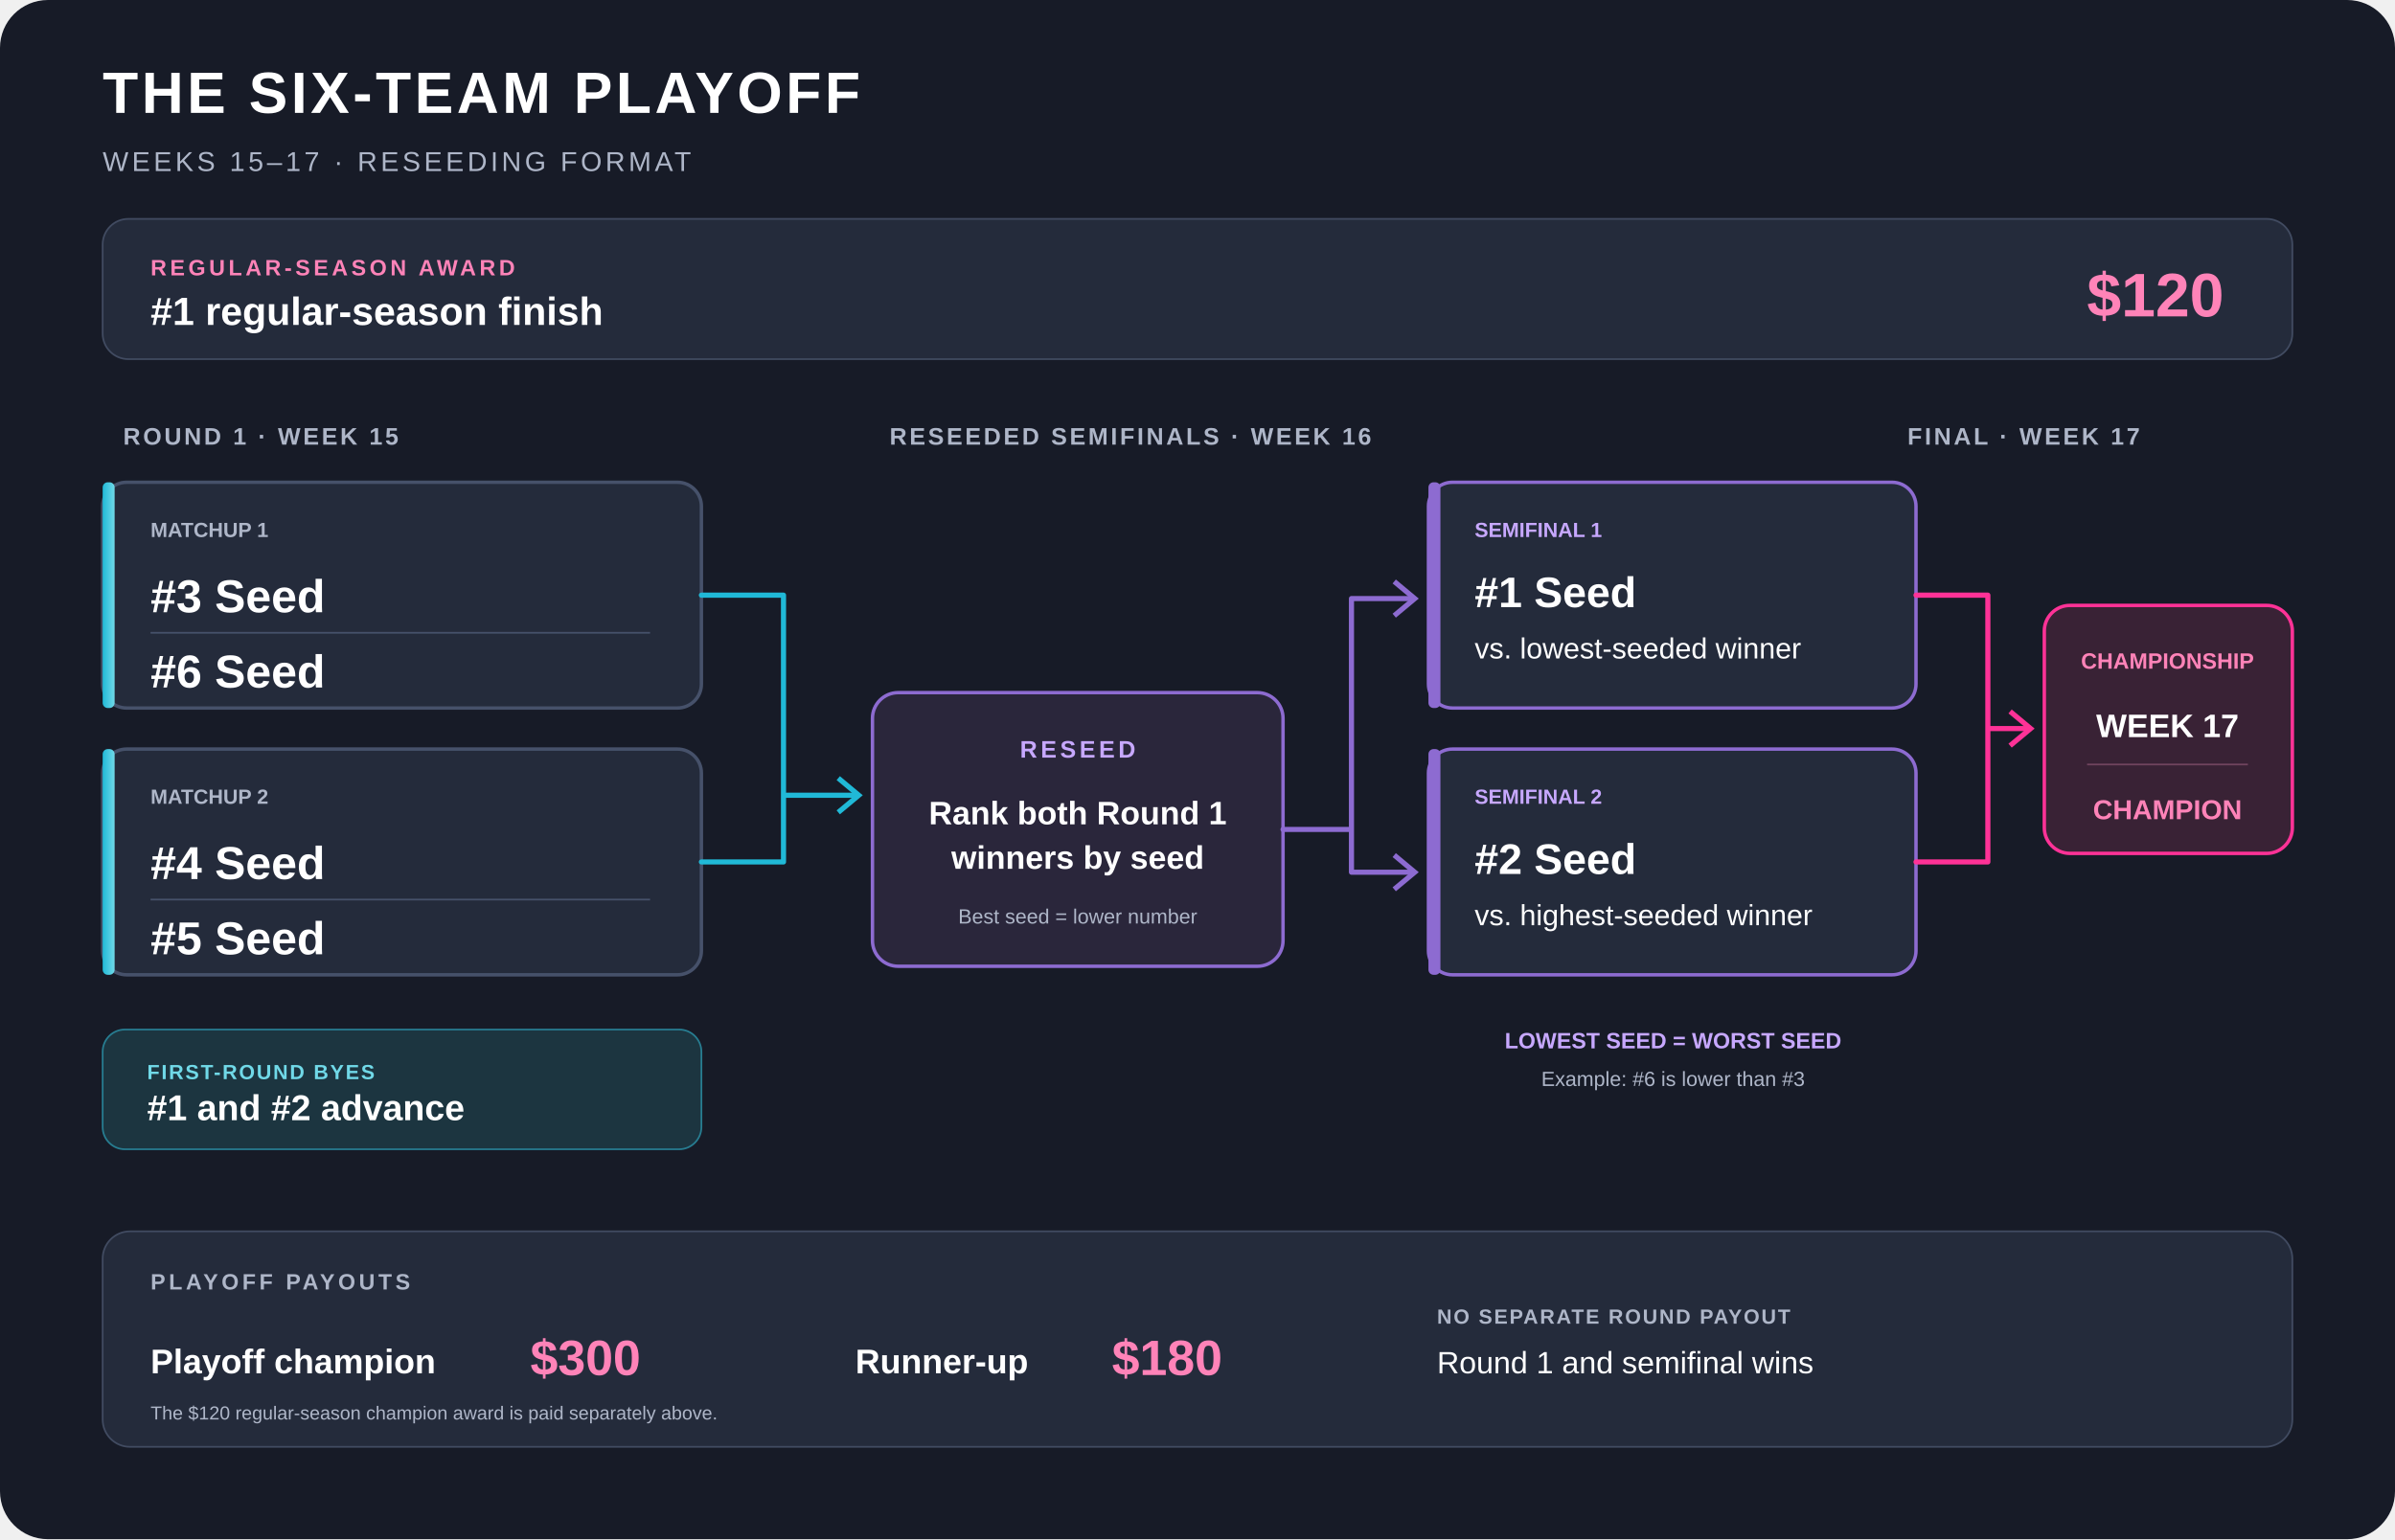
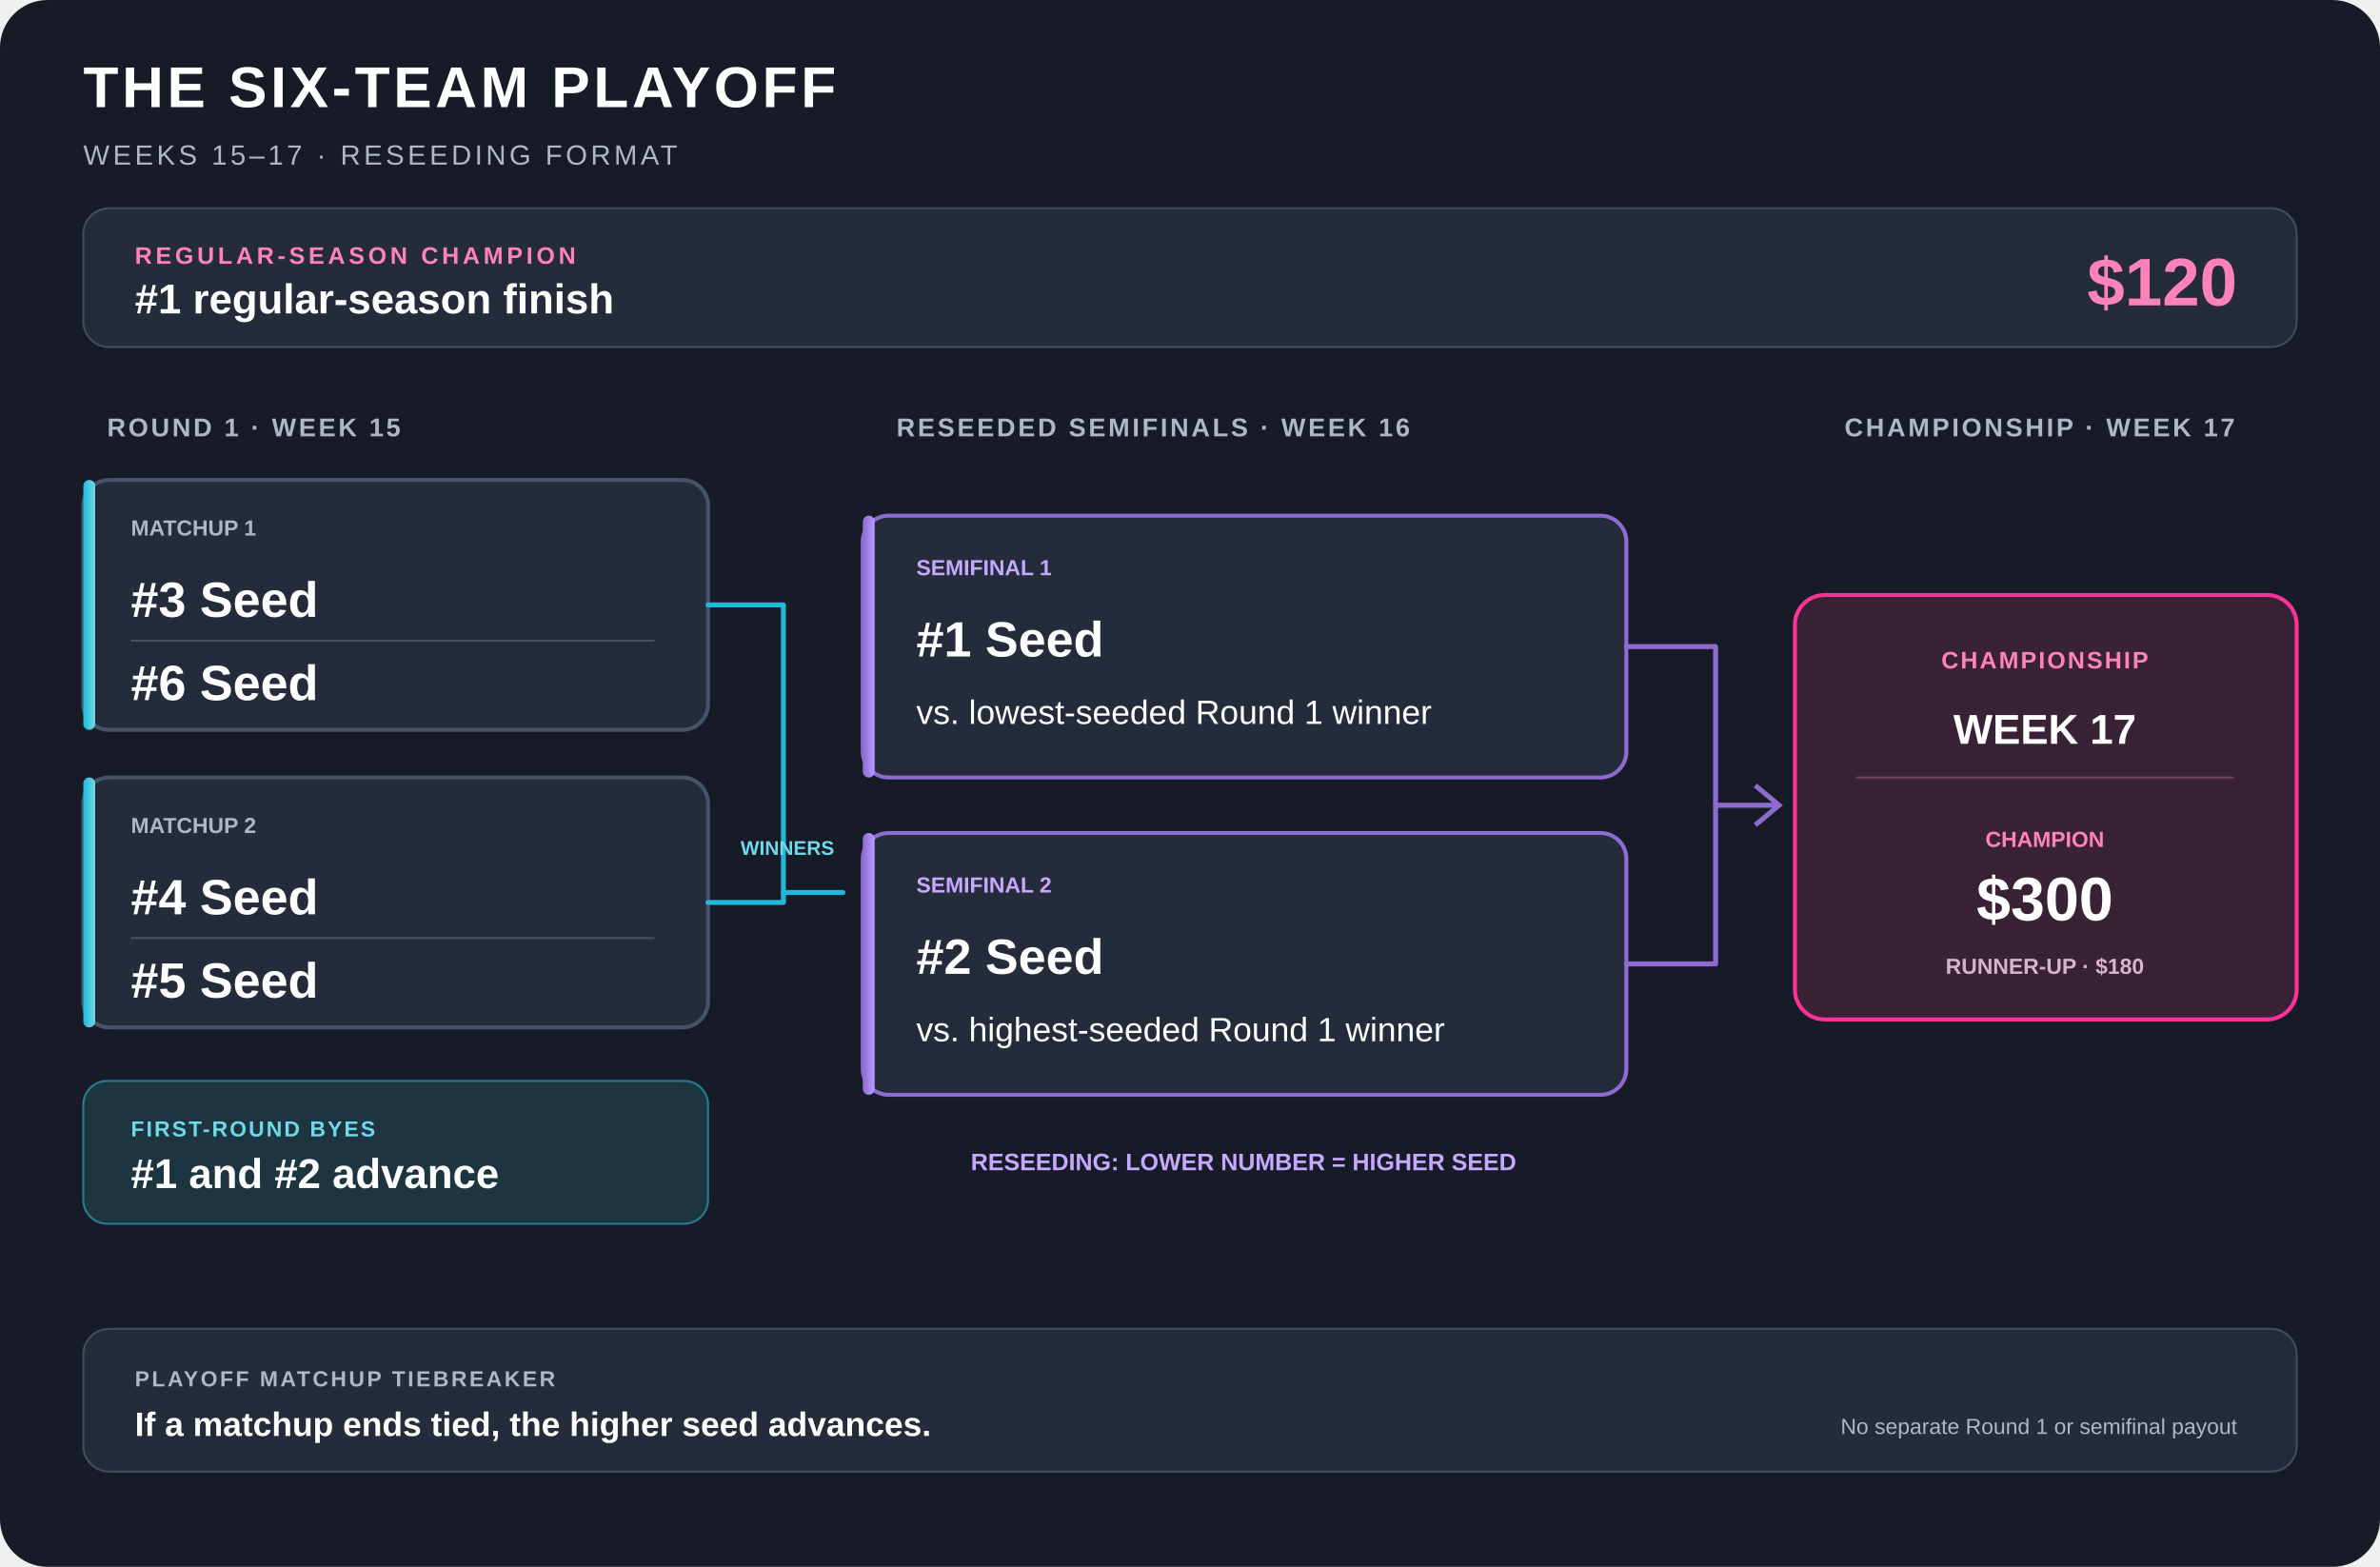
- <svg xmlns="http://www.w3.org/2000/svg" width="1400" height="900" viewBox="0 0 1400 900" role="img" aria-labelledby="title desc">
+ <svg xmlns="http://www.w3.org/2000/svg" width="1200" height="790" viewBox="0 0 1200 790" role="img" aria-labelledby="title desc">
  <defs>
    <linearGradient id="pink">
      <stop stop-color="#ff3297" />
      <stop offset="1" stop-color="#ff78ad" />
    </linearGradient>
    <linearGradient id="cyan">
      <stop stop-color="#20b9d7" />
      <stop offset="1" stop-color="#70d9e8" />
    </linearGradient>
+     <linearGradient id="violet">
+       <stop stop-color="#8d6bd1" />
+       <stop offset="1" stop-color="#b99aff" />
+     </linearGradient>
  </defs>
-   <rect width="1400" height="900" rx="28" fill="#171b27" />
+   <rect width="1200" height="790" rx="24" fill="#171b27" />
  <g font-family="Arial,sans-serif">
-     <text x="60" y="66" fill="#fff" font-size="34" font-weight="800" letter-spacing="2">THE SIX-TEAM PLAYOFF</text>
-     <text x="60" y="100" fill="#aeb6c8" font-size="16" letter-spacing="2">WEEKS 15–17 · RESEEDING FORMAT</text>
-     <rect x="60" y="128" width="1280" height="82" rx="15" fill="#242b3b" stroke="#414b61" />
-     <text x="88" y="161" fill="#ff83b8" font-size="13" font-weight="700" letter-spacing="2">REGULAR-SEASON AWARD</text>
-     <text x="88" y="190" fill="#fff" font-size="23" font-weight="800">#1 regular-season finish</text>
-     <text x="1300" y="185" text-anchor="end" fill="#ff83b8" font-size="36" font-weight="800">$120</text>
-     <g fill="#aeb6c8" font-size="14" font-weight="700" letter-spacing="1.5">
-       <text x="72" y="260">ROUND 1 · WEEK 15</text>
-       <text x="520" y="260">RESEEDED SEMIFINALS · WEEK 16</text>
-       <text x="1115" y="260">FINAL · WEEK 17</text>
+     <text x="42" y="54" fill="#fff" font-size="29" font-weight="800" letter-spacing="1.8">THE SIX-TEAM PLAYOFF</text>
+     <text x="42" y="83" fill="#aeb6c8" font-size="14" letter-spacing="1.7">WEEKS 15–17 · RESEEDING FORMAT</text>
+     <rect x="42" y="105" width="1116" height="70" rx="13" fill="#242b3b" stroke="#414b61" />
+     <text x="68" y="133" fill="#ff83b8" font-size="12" font-weight="800" letter-spacing="1.8">REGULAR-SEASON CHAMPION</text>
+     <text x="68" y="158" fill="#fff" font-size="21" font-weight="800">#1 regular-season finish</text>
+     <text x="1128" y="154" text-anchor="end" fill="#ff83b8" font-size="34" font-weight="800">$120</text>
+     <g fill="#aeb6c8" font-size="13" font-weight="800" letter-spacing="1.3">
+       <text x="54" y="220">ROUND 1 · WEEK 15</text>
+       <text x="452" y="220">RESEEDED SEMIFINALS · WEEK 16</text>
+       <text x="930" y="220">CHAMPIONSHIP · WEEK 17</text>
    </g>
    <g>
-       <rect x="60" y="282" width="350" height="132" rx="14" fill="#242b3b" stroke="#46516a" stroke-width="2" />
-       <rect x="60" y="282" width="7" height="132" rx="3" fill="url(#cyan)" />
-       <text x="88" y="314" fill="#aeb6c8" font-size="12" font-weight="700">MATCHUP 1</text>
-       <text x="88" y="358" fill="#fff" font-size="27" font-weight="800">#3 Seed</text>
-       <path d="M88 370 H380" stroke="#46516a" />
-       <text x="88" y="402" fill="#fff" font-size="27" font-weight="800">#6 Seed</text>
-       <rect x="60" y="438" width="350" height="132" rx="14" fill="#242b3b" stroke="#46516a" stroke-width="2" />
-       <rect x="60" y="438" width="7" height="132" rx="3" fill="url(#cyan)" />
-       <text x="88" y="470" fill="#aeb6c8" font-size="12" font-weight="700">MATCHUP 2</text>
-       <text x="88" y="514" fill="#fff" font-size="27" font-weight="800">#4 Seed</text>
-       <path d="M88 526 H380" stroke="#46516a" />
-       <text x="88" y="558" fill="#fff" font-size="27" font-weight="800">#5 Seed</text>
-       <rect x="60" y="602" width="350" height="70" rx="13" fill="#1c3540" stroke="#277d91" />
-       <text x="86" y="631" fill="#70d9e8" font-size="12" font-weight="800" letter-spacing="1">FIRST-ROUND BYES</text>
-       <text x="86" y="655" fill="#fff" font-size="21" font-weight="800">#1 and #2 advance</text>
+       <rect x="42" y="242" width="315" height="126" rx="13" fill="#242b3b" stroke="#46516a" stroke-width="2" />
+       <rect x="42" y="242" width="6" height="126" rx="3" fill="url(#cyan)" />
+       <text x="66" y="270" fill="#aeb6c8" font-size="11" font-weight="800">MATCHUP 1</text>
+       <text x="66" y="311" fill="#fff" font-size="25" font-weight="800">#3 Seed</text>
+       <path d="M66 323 H330" stroke="#46516a" />
+       <text x="66" y="353" fill="#fff" font-size="25" font-weight="800">#6 Seed</text>
+       <rect x="42" y="392" width="315" height="126" rx="13" fill="#242b3b" stroke="#46516a" stroke-width="2" />
+       <rect x="42" y="392" width="6" height="126" rx="3" fill="url(#cyan)" />
+       <text x="66" y="420" fill="#aeb6c8" font-size="11" font-weight="800">MATCHUP 2</text>
+       <text x="66" y="461" fill="#fff" font-size="25" font-weight="800">#4 Seed</text>
+       <path d="M66 473 H330" stroke="#46516a" />
+       <text x="66" y="503" fill="#fff" font-size="25" font-weight="800">#5 Seed</text>
+       <rect x="42" y="545" width="315" height="72" rx="12" fill="#1c3540" stroke="#277d91" />
+       <text x="66" y="573" fill="#70d9e8" font-size="11" font-weight="800" letter-spacing="1">FIRST-ROUND BYES</text>
+       <text x="66" y="599" fill="#fff" font-size="21" font-weight="800">#1 and #2 advance</text>
    </g>
-     <path d="M410 348 H458 V465 H500 M410 504 H458 V465" fill="none" stroke="#20b9d7" stroke-width="3" stroke-linecap="round" stroke-linejoin="round" />
-     <path d="M490 455 L502 465 L490 475" fill="none" stroke="#20b9d7" stroke-width="3" />
-     <rect x="510" y="405" width="240" height="160" rx="15" fill="#2a263b" stroke="#8d6bd1" stroke-width="2" />
-     <text x="630" y="443" text-anchor="middle" fill="#c7a8ff" font-size="14" font-weight="800" letter-spacing="2">RESEED</text>
-     <text x="630" y="482" text-anchor="middle" fill="#fff" font-size="19" font-weight="800">Rank both Round 1</text>
-     <text x="630" y="508" text-anchor="middle" fill="#fff" font-size="19" font-weight="800">winners by seed</text>
-     <text x="630" y="540" text-anchor="middle" fill="#aeb6c8" font-size="12">Best seed = lower number</text>
-     <path d="M750 485 H790 V350 H825 M790 485 V510 H825" fill="none" stroke="#8d6bd1" stroke-width="3" stroke-linecap="round" stroke-linejoin="round" />
-     <path d="M815 340 L827 350 L815 360 M815 500 L827 510 L815 520" fill="none" stroke="#8d6bd1" stroke-width="3" />
-     <rect x="835" y="282" width="285" height="132" rx="14" fill="#242b3b" stroke="#8d6bd1" stroke-width="2" />
-     <rect x="835" y="282" width="7" height="132" rx="3" fill="#8d6bd1" />
-     <text x="862" y="314" fill="#c7a8ff" font-size="12" font-weight="800">SEMIFINAL 1</text>
-     <text x="862" y="355" fill="#fff" font-size="25" font-weight="800">#1 Seed</text>
-     <text x="862" y="385" fill="#fff" font-size="17">vs. lowest-seeded winner</text>
-     <rect x="835" y="438" width="285" height="132" rx="14" fill="#242b3b" stroke="#8d6bd1" stroke-width="2" />
-     <rect x="835" y="438" width="7" height="132" rx="3" fill="#8d6bd1" />
-     <text x="862" y="470" fill="#c7a8ff" font-size="12" font-weight="800">SEMIFINAL 2</text>
-     <text x="862" y="511" fill="#fff" font-size="25" font-weight="800">#2 Seed</text>
-     <text x="862" y="541" fill="#fff" font-size="17">vs. highest-seeded winner</text>
-     <text x="978" y="613" text-anchor="middle" fill="#c7a8ff" font-size="13" font-weight="800">LOWEST SEED = WORST SEED</text>
-     <text x="978" y="635" text-anchor="middle" fill="#aeb6c8" font-size="12">Example: #6 is lower than #3</text>
-     <path d="M1120 348 H1162 V426 H1185 M1120 504 H1162 V426" fill="none" stroke="#ff3297" stroke-width="3" stroke-linecap="round" stroke-linejoin="round" />
-     <path d="M1175 416 L1187 426 L1175 436" fill="none" stroke="#ff3297" stroke-width="3" />
-     <rect x="1195" y="354" width="145" height="145" rx="15" fill="#392235" stroke="#ff3297" stroke-width="2" />
-     <text x="1267" y="391" text-anchor="middle" fill="#ff83b8" font-size="13" font-weight="800">CHAMPIONSHIP</text>
-     <text x="1267" y="431" text-anchor="middle" fill="#fff" font-size="19" font-weight="800">WEEK 17</text>
-     <path d="M1220 447 H1314" stroke="#70445e" />
-     <text x="1267" y="479" text-anchor="middle" fill="#ff83b8" font-size="16" font-weight="800">CHAMPION</text>
-     <rect x="60" y="720" width="1280" height="126" rx="16" fill="#242b3b" stroke="#414b61" />
-     <text x="88" y="754" fill="#aeb6c8" font-size="13" font-weight="800" letter-spacing="2">PLAYOFF PAYOUTS</text>
-     <text x="88" y="803" fill="#fff" font-size="20" font-weight="800">Playoff champion</text>
-     <text x="310" y="804" fill="#ff83b8" font-size="29" font-weight="800">$300</text>
-     <text x="500" y="803" fill="#fff" font-size="20" font-weight="800">Runner-up</text>
-     <text x="650" y="804" fill="#ff83b8" font-size="29" font-weight="800">$180</text>
-     <text x="840" y="774" fill="#aeb6c8" font-size="12" font-weight="800" letter-spacing="1">NO SEPARATE ROUND PAYOUT</text>
-     <text x="840" y="803" fill="#fff" font-size="18">Round 1 and semifinal wins</text>
-     <text x="88" y="830" fill="#aeb6c8" font-size="11">The $120 regular-season champion award is paid separately above.</text>
+     <g fill="none" stroke="#20b9d7" stroke-width="2.5" stroke-linecap="round" stroke-linejoin="round">
+       <path d="M357 305 H395 V450 H425" />
+       <path d="M357 455 H395 V450" />
+       <path d="M357 305 H410 V640 H425" opacity=".0" />
+       <path d="M357 455 H410 V640 H425" opacity=".0" />
+     </g>
+     <text x="397" y="431" text-anchor="middle" fill="#70d9e8" font-size="10" font-weight="700">WINNERS</text>
+     <g>
+       <rect x="435" y="260" width="385" height="132" rx="13" fill="#242b3b" stroke="#8d6bd1" stroke-width="2" />
+       <rect x="435" y="260" width="6" height="132" rx="3" fill="url(#violet)" />
+       <text x="462" y="290" fill="#c7a8ff" font-size="11" font-weight="800">SEMIFINAL 1</text>
+       <text x="462" y="331" fill="#fff" font-size="25" font-weight="800">#1 Seed</text>
+       <text x="462" y="365" fill="#fff" font-size="17">vs. lowest-seeded Round 1 winner</text>
+       <rect x="435" y="420" width="385" height="132" rx="13" fill="#242b3b" stroke="#8d6bd1" stroke-width="2" />
+       <rect x="435" y="420" width="6" height="132" rx="3" fill="url(#violet)" />
+       <text x="462" y="450" fill="#c7a8ff" font-size="11" font-weight="800">SEMIFINAL 2</text>
+       <text x="462" y="491" fill="#fff" font-size="25" font-weight="800">#2 Seed</text>
+       <text x="462" y="525" fill="#fff" font-size="17">vs. highest-seeded Round 1 winner</text>
+     </g>
+     <text x="627" y="590" text-anchor="middle" fill="#c7a8ff" font-size="12" font-weight="800">RESEEDING: LOWER NUMBER = HIGHER SEED</text>
+     <g fill="none" stroke="#8d6bd1" stroke-width="2.5" stroke-linecap="round" stroke-linejoin="round">
+       <path d="M820 326 H865 V406 H895" />
+       <path d="M820 486 H865 V406" />
+     </g>
+     <path d="M885 396 L897 406 L885 416" fill="none" stroke="#8d6bd1" stroke-width="2.5" />
+     <rect x="905" y="300" width="253" height="214" rx="15" fill="#392235" stroke="#ff3297" stroke-width="2" />
+     <text x="1031" y="337" text-anchor="middle" fill="#ff83b8" font-size="12" font-weight="800" letter-spacing="1">CHAMPIONSHIP</text>
+     <text x="1031" y="375" text-anchor="middle" fill="#fff" font-size="21" font-weight="800">WEEK 17</text>
+     <path d="M936 392 H1126" stroke="#70445e" />
+     <text x="1031" y="427" text-anchor="middle" fill="#ff83b8" font-size="11" font-weight="800">CHAMPION</text>
+     <text x="1031" y="464" text-anchor="middle" fill="#fff" font-size="31" font-weight="900">$300</text>
+     <text x="1031" y="491" text-anchor="middle" fill="#d7b5c9" font-size="11" font-weight="700">RUNNER-UP · $180</text>
+     <rect x="42" y="670" width="1116" height="72" rx="13" fill="#242b3b" stroke="#414b61" />
+     <text x="68" y="699" fill="#aeb6c8" font-size="11" font-weight="800" letter-spacing="1.2">PLAYOFF MATCHUP TIEBREAKER</text>
+     <text x="68" y="724" fill="#fff" font-size="17" font-weight="700">If a matchup ends tied, the higher seed advances.</text>
+     <text x="1128" y="723" text-anchor="end" fill="#aeb6c8" font-size="11">No separate Round 1 or semifinal payout</text>
  </g>
</svg>
